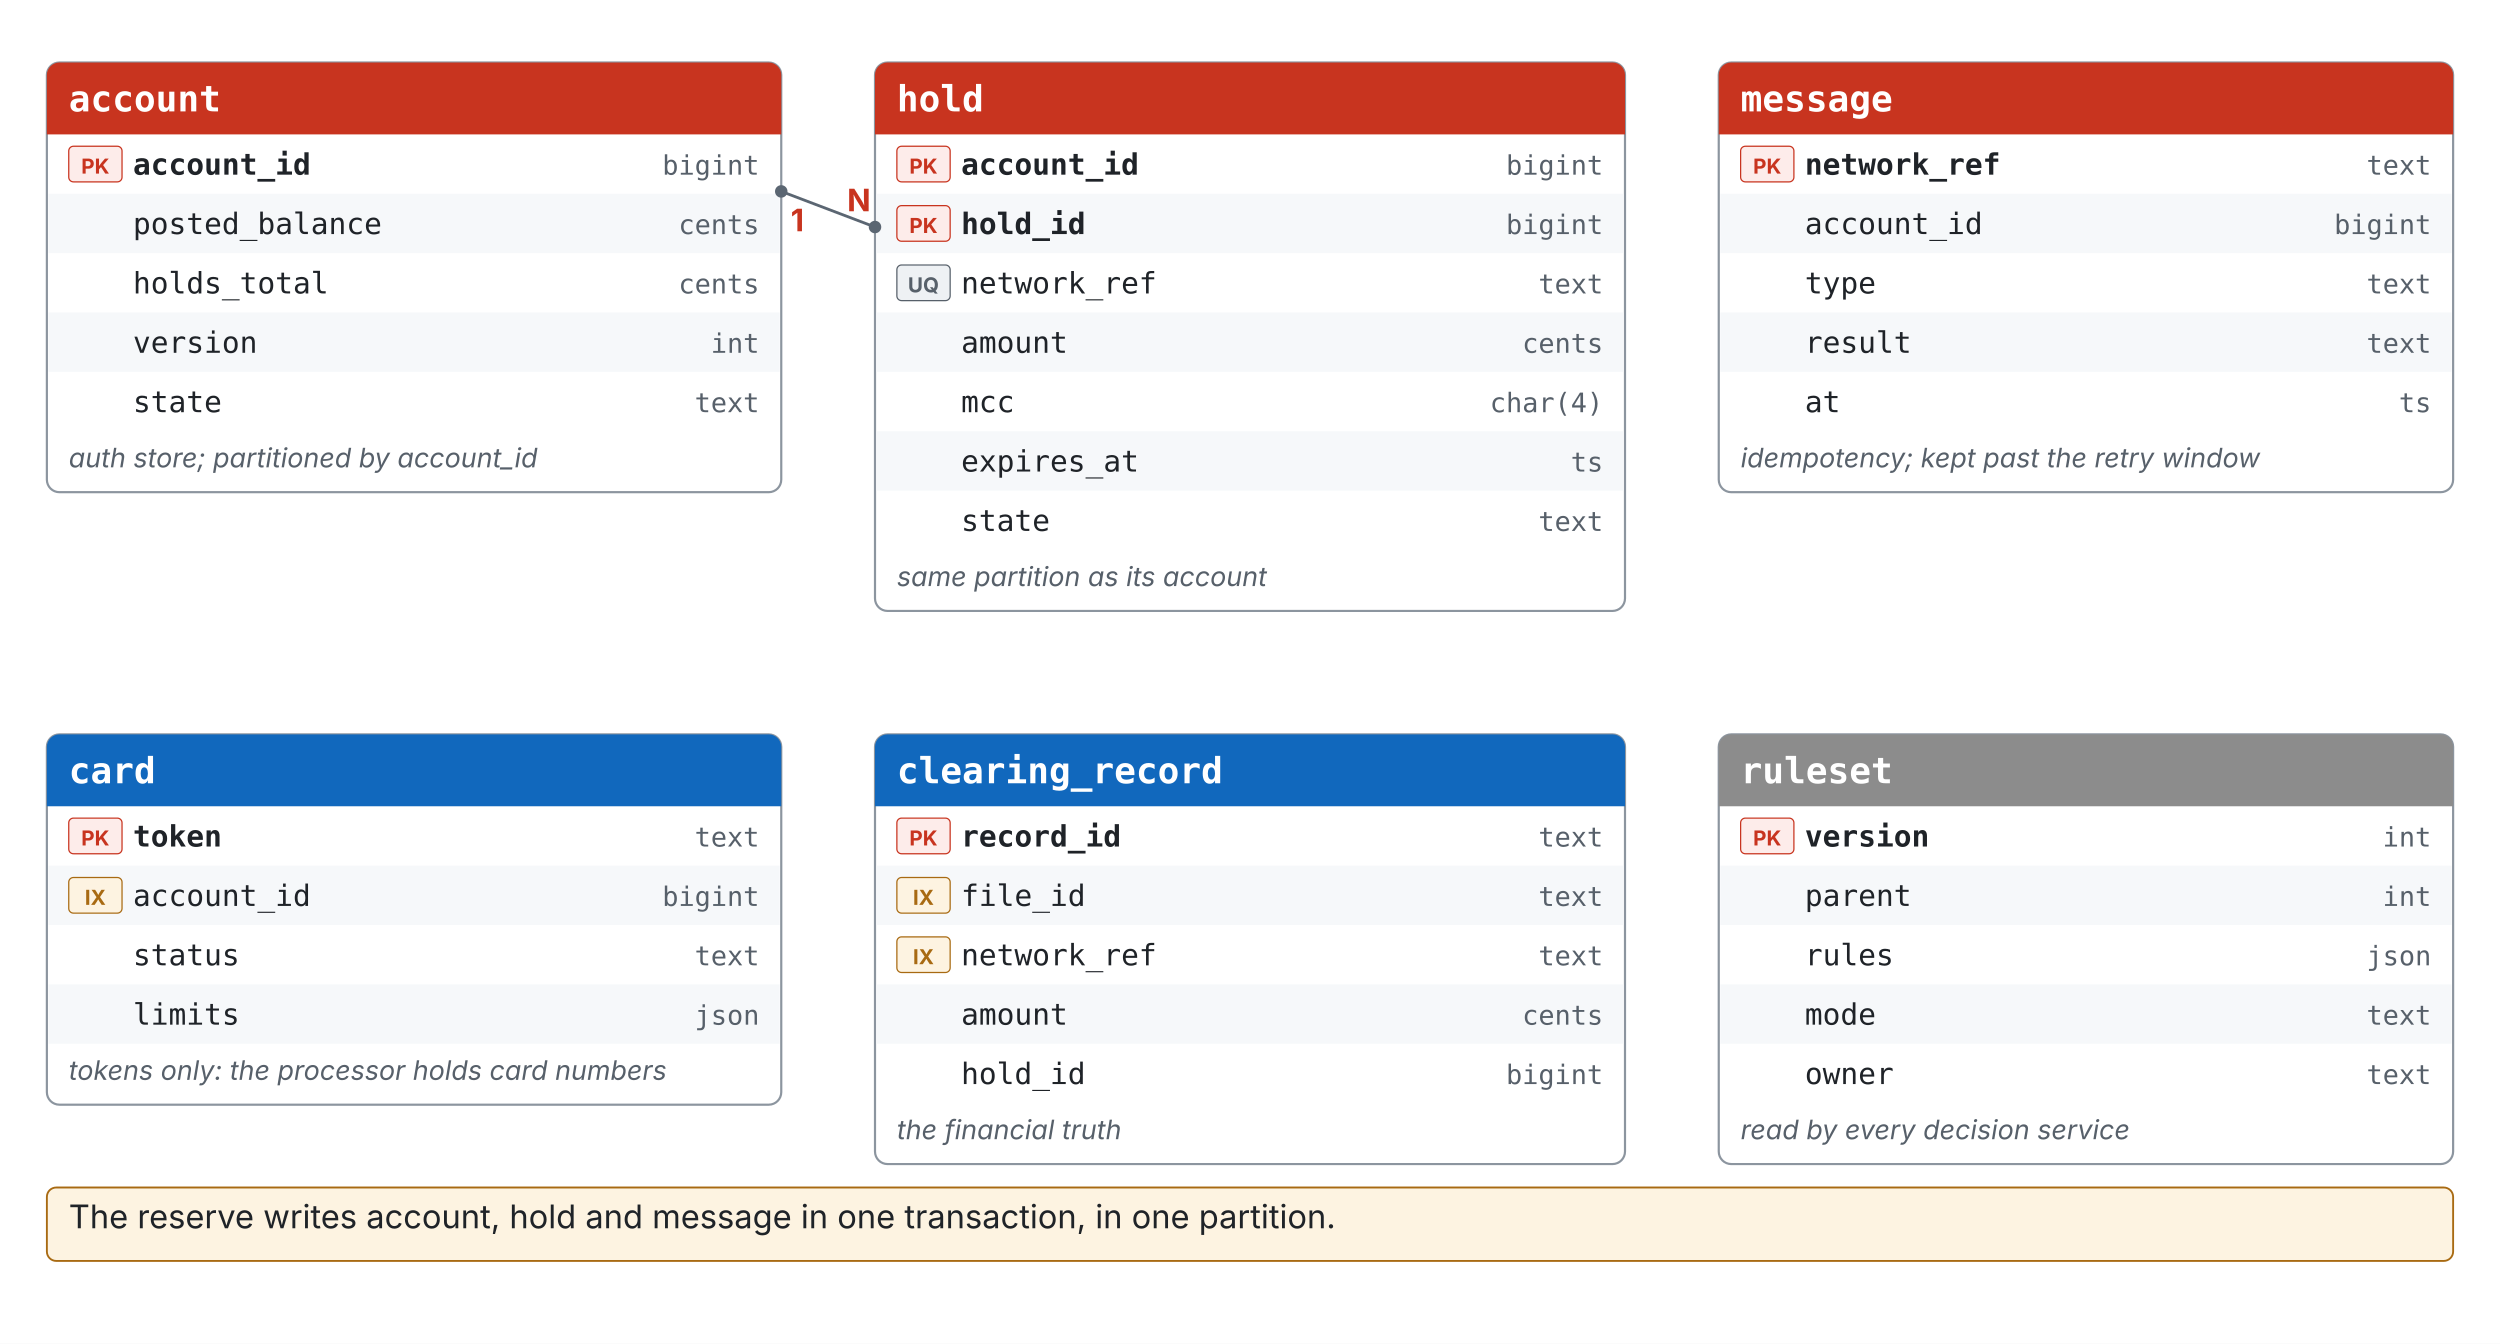
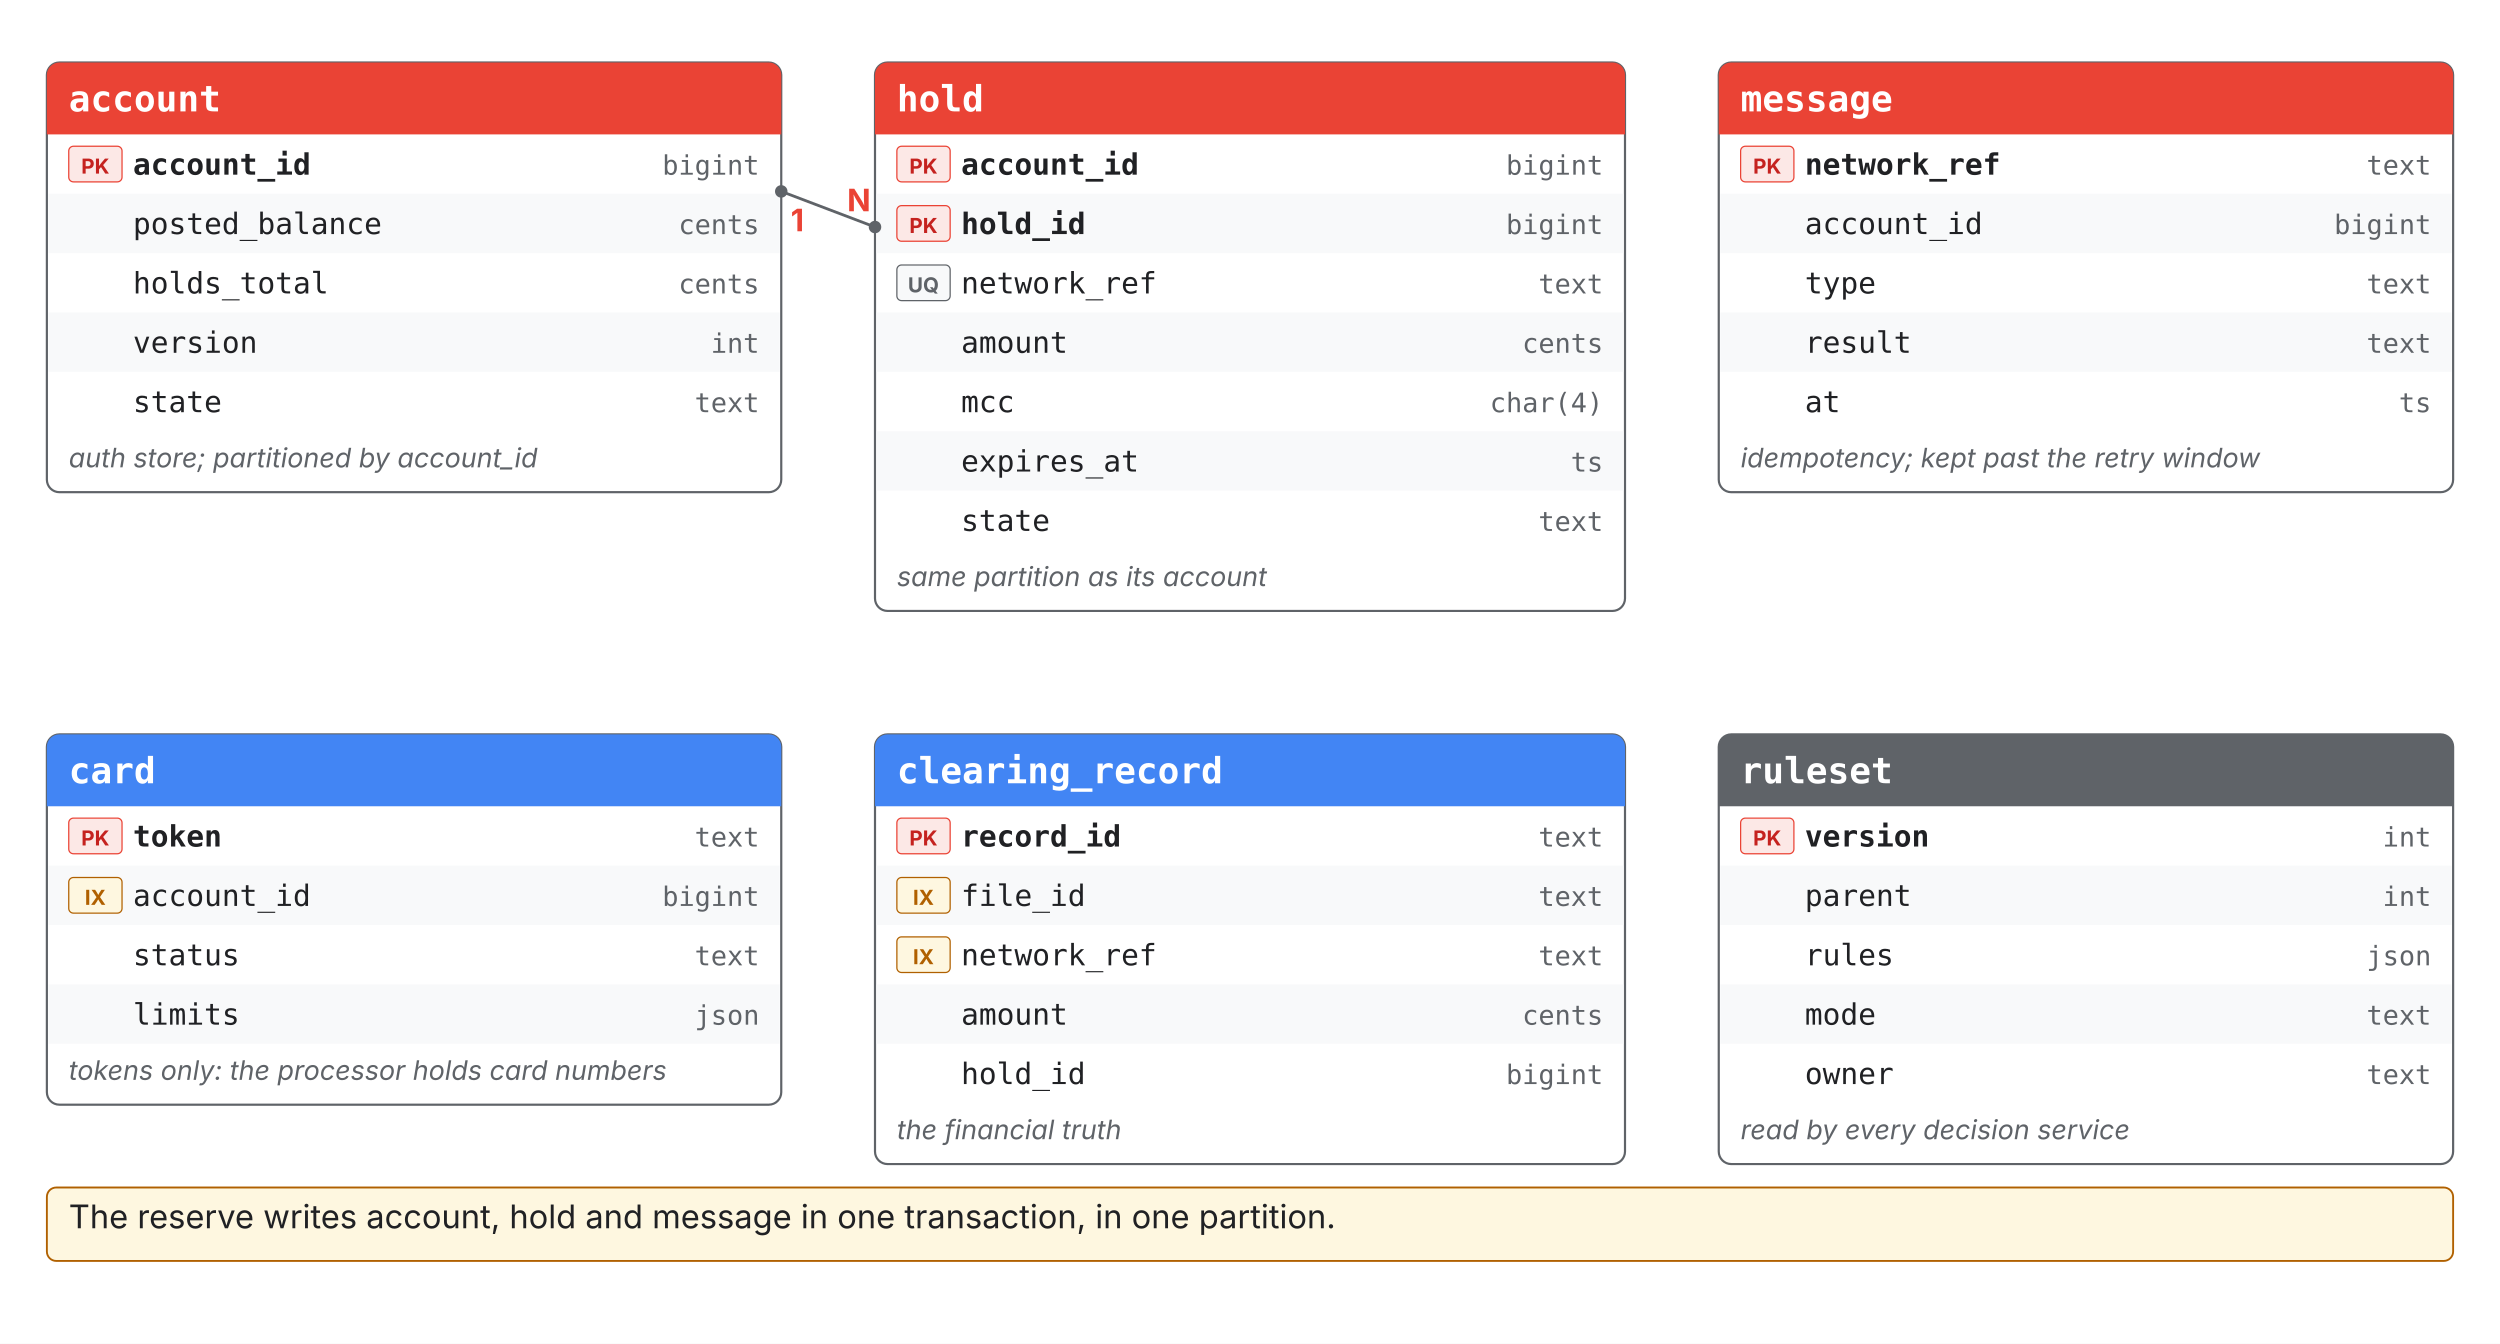
<svg xmlns="http://www.w3.org/2000/svg" viewBox="0 0 1600 860" width="1600" height="860">
  <rect width="100%" height="100%" fill="#ffffff" />
-   <rect x="30" y="40" width="470" height="275" rx="8" fill="#ffffff" stroke="#8c959f" stroke-width="1.4" />
-   <path d="M30,48 a8,8 0 0 1 8,-8 h454 a8,8 0 0 1 8,8 v38 h-470 z" fill="#c8341f" />
-   <text x="44" y="71.28" font-family="DejaVu Sans Mono, Menlo, monospace" font-size="23.1" font-weight="700" fill="#fff">account</text>
-   <rect x="44" y="93.6" width="34.1" height="22.8" rx="3" fill="#fdecea" stroke="#c8341f" stroke-width="0.8" />
-   <text x="61.0" y="111.1" text-anchor="middle" font-family="Inter, Helvetica, Arial, sans-serif" font-size="13.2" font-weight="700" fill="#c8341f">PK</text>
-   <text x="85.1" y="111.8" font-family="DejaVu Sans Mono, Menlo, monospace" font-size="18.9" fill="#1f2328" font-weight="700">account_id</text>
-   <text x="486" y="111.8" text-anchor="end" font-family="DejaVu Sans Mono, Menlo, monospace" font-size="17.2" fill="#57606a">bigint</text>
-   <rect x="31" y="124" width="468" height="38" fill="#f6f8fa" />
-   <text x="85.1" y="149.8" font-family="DejaVu Sans Mono, Menlo, monospace" font-size="18.9" fill="#1f2328">posted_balance</text>
-   <text x="486" y="149.8" text-anchor="end" font-family="DejaVu Sans Mono, Menlo, monospace" font-size="17.2" fill="#57606a">cents</text>
-   <text x="85.1" y="187.8" font-family="DejaVu Sans Mono, Menlo, monospace" font-size="18.9" fill="#1f2328">holds_total</text>
-   <text x="486" y="187.8" text-anchor="end" font-family="DejaVu Sans Mono, Menlo, monospace" font-size="17.2" fill="#57606a">cents</text>
-   <rect x="31" y="200" width="468" height="38" fill="#f6f8fa" />
-   <text x="85.1" y="225.8" font-family="DejaVu Sans Mono, Menlo, monospace" font-size="18.9" fill="#1f2328">version</text>
-   <text x="486" y="225.8" text-anchor="end" font-family="DejaVu Sans Mono, Menlo, monospace" font-size="17.2" fill="#57606a">int</text>
-   <text x="85.1" y="263.8" font-family="DejaVu Sans Mono, Menlo, monospace" font-size="18.9" fill="#1f2328">state</text>
-   <text x="486" y="263.8" text-anchor="end" font-family="DejaVu Sans Mono, Menlo, monospace" font-size="17.2" fill="#57606a">text</text>
-   <text x="44" y="299.1" font-family="Inter, Helvetica, Arial, sans-serif" font-size="17.2" font-style="italic" fill="#57606a">auth store; partitioned by account_id</text>
-   <rect x="560" y="40" width="480" height="351" rx="8" fill="#ffffff" stroke="#8c959f" stroke-width="1.4" />
-   <path d="M560,48 a8,8 0 0 1 8,-8 h464 a8,8 0 0 1 8,8 v38 h-480 z" fill="#c8341f" />
-   <text x="574" y="71.28" font-family="DejaVu Sans Mono, Menlo, monospace" font-size="23.1" font-weight="700" fill="#fff">hold</text>
-   <rect x="574" y="93.6" width="34.1" height="22.8" rx="3" fill="#fdecea" stroke="#c8341f" stroke-width="0.8" />
-   <text x="591.0" y="111.1" text-anchor="middle" font-family="Inter, Helvetica, Arial, sans-serif" font-size="13.2" font-weight="700" fill="#c8341f">PK</text>
-   <text x="615.1" y="111.8" font-family="DejaVu Sans Mono, Menlo, monospace" font-size="18.9" fill="#1f2328" font-weight="700">account_id</text>
-   <text x="1026" y="111.8" text-anchor="end" font-family="DejaVu Sans Mono, Menlo, monospace" font-size="17.2" fill="#57606a">bigint</text>
-   <rect x="561" y="124" width="478" height="38" fill="#f6f8fa" />
-   <rect x="574" y="131.6" width="34.1" height="22.8" rx="3" fill="#fdecea" stroke="#c8341f" stroke-width="0.8" />
-   <text x="591.0" y="149.1" text-anchor="middle" font-family="Inter, Helvetica, Arial, sans-serif" font-size="13.2" font-weight="700" fill="#c8341f">PK</text>
-   <text x="615.1" y="149.8" font-family="DejaVu Sans Mono, Menlo, monospace" font-size="18.9" fill="#1f2328" font-weight="700">hold_id</text>
-   <text x="1026" y="149.8" text-anchor="end" font-family="DejaVu Sans Mono, Menlo, monospace" font-size="17.2" fill="#57606a">bigint</text>
-   <rect x="574" y="169.6" width="34.1" height="22.8" rx="3" fill="#eef1f4" stroke="#57606a" stroke-width="0.8" />
-   <text x="591.0" y="187.1" text-anchor="middle" font-family="Inter, Helvetica, Arial, sans-serif" font-size="13.2" font-weight="700" fill="#57606a">UQ</text>
-   <text x="615.1" y="187.8" font-family="DejaVu Sans Mono, Menlo, monospace" font-size="18.9" fill="#1f2328">network_ref</text>
-   <text x="1026" y="187.8" text-anchor="end" font-family="DejaVu Sans Mono, Menlo, monospace" font-size="17.2" fill="#57606a">text</text>
-   <rect x="561" y="200" width="478" height="38" fill="#f6f8fa" />
-   <text x="615.1" y="225.8" font-family="DejaVu Sans Mono, Menlo, monospace" font-size="18.9" fill="#1f2328">amount</text>
-   <text x="1026" y="225.8" text-anchor="end" font-family="DejaVu Sans Mono, Menlo, monospace" font-size="17.2" fill="#57606a">cents</text>
-   <text x="615.1" y="263.8" font-family="DejaVu Sans Mono, Menlo, monospace" font-size="18.9" fill="#1f2328">mcc</text>
-   <text x="1026" y="263.8" text-anchor="end" font-family="DejaVu Sans Mono, Menlo, monospace" font-size="17.2" fill="#57606a">char(4)</text>
-   <rect x="561" y="276" width="478" height="38" fill="#f6f8fa" />
-   <text x="615.1" y="301.8" font-family="DejaVu Sans Mono, Menlo, monospace" font-size="18.9" fill="#1f2328">expires_at</text>
-   <text x="1026" y="301.8" text-anchor="end" font-family="DejaVu Sans Mono, Menlo, monospace" font-size="17.2" fill="#57606a">ts</text>
-   <text x="615.1" y="339.8" font-family="DejaVu Sans Mono, Menlo, monospace" font-size="18.9" fill="#1f2328">state</text>
-   <text x="1026" y="339.8" text-anchor="end" font-family="DejaVu Sans Mono, Menlo, monospace" font-size="17.2" fill="#57606a">text</text>
-   <text x="574" y="375.1" font-family="Inter, Helvetica, Arial, sans-serif" font-size="17.2" font-style="italic" fill="#57606a">same partition as its account</text>
-   <rect x="1100" y="40" width="470" height="275" rx="8" fill="#ffffff" stroke="#8c959f" stroke-width="1.4" />
-   <path d="M1100,48 a8,8 0 0 1 8,-8 h454 a8,8 0 0 1 8,8 v38 h-470 z" fill="#c8341f" />
-   <text x="1114" y="71.28" font-family="DejaVu Sans Mono, Menlo, monospace" font-size="23.1" font-weight="700" fill="#fff">message</text>
-   <rect x="1114" y="93.6" width="34.1" height="22.8" rx="3" fill="#fdecea" stroke="#c8341f" stroke-width="0.8" />
-   <text x="1131.0" y="111.1" text-anchor="middle" font-family="Inter, Helvetica, Arial, sans-serif" font-size="13.2" font-weight="700" fill="#c8341f">PK</text>
-   <text x="1155.1" y="111.8" font-family="DejaVu Sans Mono, Menlo, monospace" font-size="18.9" fill="#1f2328" font-weight="700">network_ref</text>
-   <text x="1556" y="111.8" text-anchor="end" font-family="DejaVu Sans Mono, Menlo, monospace" font-size="17.2" fill="#57606a">text</text>
-   <rect x="1101" y="124" width="468" height="38" fill="#f6f8fa" />
-   <text x="1155.1" y="149.8" font-family="DejaVu Sans Mono, Menlo, monospace" font-size="18.9" fill="#1f2328">account_id</text>
-   <text x="1556" y="149.8" text-anchor="end" font-family="DejaVu Sans Mono, Menlo, monospace" font-size="17.2" fill="#57606a">bigint</text>
-   <text x="1155.1" y="187.8" font-family="DejaVu Sans Mono, Menlo, monospace" font-size="18.9" fill="#1f2328">type</text>
-   <text x="1556" y="187.8" text-anchor="end" font-family="DejaVu Sans Mono, Menlo, monospace" font-size="17.2" fill="#57606a">text</text>
-   <rect x="1101" y="200" width="468" height="38" fill="#f6f8fa" />
-   <text x="1155.1" y="225.8" font-family="DejaVu Sans Mono, Menlo, monospace" font-size="18.9" fill="#1f2328">result</text>
-   <text x="1556" y="225.8" text-anchor="end" font-family="DejaVu Sans Mono, Menlo, monospace" font-size="17.2" fill="#57606a">text</text>
-   <text x="1155.1" y="263.8" font-family="DejaVu Sans Mono, Menlo, monospace" font-size="18.9" fill="#1f2328">at</text>
-   <text x="1556" y="263.8" text-anchor="end" font-family="DejaVu Sans Mono, Menlo, monospace" font-size="17.2" fill="#57606a">ts</text>
-   <text x="1114" y="299.1" font-family="Inter, Helvetica, Arial, sans-serif" font-size="17.2" font-style="italic" fill="#57606a">idempotency; kept past the retry window</text>
-   <rect x="30" y="470" width="470" height="237" rx="8" fill="#ffffff" stroke="#8c959f" stroke-width="1.4" />
-   <path d="M30,478 a8,8 0 0 1 8,-8 h454 a8,8 0 0 1 8,8 v38 h-470 z" fill="#1168bd" />
-   <text x="44" y="501.28" font-family="DejaVu Sans Mono, Menlo, monospace" font-size="23.1" font-weight="700" fill="#fff">card</text>
-   <rect x="44" y="523.6" width="34.1" height="22.8" rx="3" fill="#fdecea" stroke="#c8341f" stroke-width="0.8" />
-   <text x="61.0" y="541.1" text-anchor="middle" font-family="Inter, Helvetica, Arial, sans-serif" font-size="13.2" font-weight="700" fill="#c8341f">PK</text>
-   <text x="85.1" y="541.8" font-family="DejaVu Sans Mono, Menlo, monospace" font-size="18.9" fill="#1f2328" font-weight="700">token</text>
-   <text x="486" y="541.8" text-anchor="end" font-family="DejaVu Sans Mono, Menlo, monospace" font-size="17.2" fill="#57606a">text</text>
-   <rect x="31" y="554" width="468" height="38" fill="#f6f8fa" />
-   <rect x="44" y="561.6" width="34.1" height="22.8" rx="3" fill="#fdf3e1" stroke="#a86a12" stroke-width="0.8" />
-   <text x="61.0" y="579.1" text-anchor="middle" font-family="Inter, Helvetica, Arial, sans-serif" font-size="13.2" font-weight="700" fill="#a86a12">IX</text>
-   <text x="85.1" y="579.8" font-family="DejaVu Sans Mono, Menlo, monospace" font-size="18.9" fill="#1f2328">account_id</text>
-   <text x="486" y="579.8" text-anchor="end" font-family="DejaVu Sans Mono, Menlo, monospace" font-size="17.2" fill="#57606a">bigint</text>
-   <text x="85.1" y="617.8" font-family="DejaVu Sans Mono, Menlo, monospace" font-size="18.9" fill="#1f2328">status</text>
-   <text x="486" y="617.8" text-anchor="end" font-family="DejaVu Sans Mono, Menlo, monospace" font-size="17.2" fill="#57606a">text</text>
-   <rect x="31" y="630" width="468" height="38" fill="#f6f8fa" />
-   <text x="85.1" y="655.8" font-family="DejaVu Sans Mono, Menlo, monospace" font-size="18.9" fill="#1f2328">limits</text>
-   <text x="486" y="655.8" text-anchor="end" font-family="DejaVu Sans Mono, Menlo, monospace" font-size="17.2" fill="#57606a">json</text>
-   <text x="44" y="691.1" font-family="Inter, Helvetica, Arial, sans-serif" font-size="17.2" font-style="italic" fill="#57606a">tokens only: the processor holds card numbers</text>
-   <rect x="560" y="470" width="480" height="275" rx="8" fill="#ffffff" stroke="#8c959f" stroke-width="1.4" />
-   <path d="M560,478 a8,8 0 0 1 8,-8 h464 a8,8 0 0 1 8,8 v38 h-480 z" fill="#1168bd" />
-   <text x="574" y="501.28" font-family="DejaVu Sans Mono, Menlo, monospace" font-size="23.1" font-weight="700" fill="#fff">clearing_record</text>
-   <rect x="574" y="523.6" width="34.1" height="22.8" rx="3" fill="#fdecea" stroke="#c8341f" stroke-width="0.8" />
-   <text x="591.0" y="541.1" text-anchor="middle" font-family="Inter, Helvetica, Arial, sans-serif" font-size="13.2" font-weight="700" fill="#c8341f">PK</text>
-   <text x="615.1" y="541.8" font-family="DejaVu Sans Mono, Menlo, monospace" font-size="18.9" fill="#1f2328" font-weight="700">record_id</text>
-   <text x="1026" y="541.8" text-anchor="end" font-family="DejaVu Sans Mono, Menlo, monospace" font-size="17.2" fill="#57606a">text</text>
-   <rect x="561" y="554" width="478" height="38" fill="#f6f8fa" />
-   <rect x="574" y="561.6" width="34.1" height="22.8" rx="3" fill="#fdf3e1" stroke="#a86a12" stroke-width="0.8" />
-   <text x="591.0" y="579.1" text-anchor="middle" font-family="Inter, Helvetica, Arial, sans-serif" font-size="13.2" font-weight="700" fill="#a86a12">IX</text>
-   <text x="615.1" y="579.8" font-family="DejaVu Sans Mono, Menlo, monospace" font-size="18.9" fill="#1f2328">file_id</text>
-   <text x="1026" y="579.8" text-anchor="end" font-family="DejaVu Sans Mono, Menlo, monospace" font-size="17.2" fill="#57606a">text</text>
-   <rect x="574" y="599.6" width="34.1" height="22.8" rx="3" fill="#fdf3e1" stroke="#a86a12" stroke-width="0.8" />
-   <text x="591.0" y="617.1" text-anchor="middle" font-family="Inter, Helvetica, Arial, sans-serif" font-size="13.2" font-weight="700" fill="#a86a12">IX</text>
-   <text x="615.1" y="617.8" font-family="DejaVu Sans Mono, Menlo, monospace" font-size="18.9" fill="#1f2328">network_ref</text>
-   <text x="1026" y="617.8" text-anchor="end" font-family="DejaVu Sans Mono, Menlo, monospace" font-size="17.2" fill="#57606a">text</text>
-   <rect x="561" y="630" width="478" height="38" fill="#f6f8fa" />
-   <text x="615.1" y="655.8" font-family="DejaVu Sans Mono, Menlo, monospace" font-size="18.9" fill="#1f2328">amount</text>
-   <text x="1026" y="655.8" text-anchor="end" font-family="DejaVu Sans Mono, Menlo, monospace" font-size="17.2" fill="#57606a">cents</text>
-   <text x="615.1" y="693.8" font-family="DejaVu Sans Mono, Menlo, monospace" font-size="18.9" fill="#1f2328">hold_id</text>
-   <text x="1026" y="693.8" text-anchor="end" font-family="DejaVu Sans Mono, Menlo, monospace" font-size="17.2" fill="#57606a">bigint</text>
-   <text x="574" y="729.1" font-family="Inter, Helvetica, Arial, sans-serif" font-size="17.2" font-style="italic" fill="#57606a">the financial truth</text>
-   <rect x="1100" y="470" width="470" height="275" rx="8" fill="#ffffff" stroke="#8c959f" stroke-width="1.4" />
-   <path d="M1100,478 a8,8 0 0 1 8,-8 h454 a8,8 0 0 1 8,8 v38 h-470 z" fill="#8c8c8c" />
-   <text x="1114" y="501.28" font-family="DejaVu Sans Mono, Menlo, monospace" font-size="23.1" font-weight="700" fill="#fff">ruleset</text>
-   <rect x="1114" y="523.6" width="34.1" height="22.8" rx="3" fill="#fdecea" stroke="#c8341f" stroke-width="0.8" />
-   <text x="1131.0" y="541.1" text-anchor="middle" font-family="Inter, Helvetica, Arial, sans-serif" font-size="13.2" font-weight="700" fill="#c8341f">PK</text>
-   <text x="1155.1" y="541.8" font-family="DejaVu Sans Mono, Menlo, monospace" font-size="18.9" fill="#1f2328" font-weight="700">version</text>
-   <text x="1556" y="541.8" text-anchor="end" font-family="DejaVu Sans Mono, Menlo, monospace" font-size="17.2" fill="#57606a">int</text>
-   <rect x="1101" y="554" width="468" height="38" fill="#f6f8fa" />
-   <text x="1155.1" y="579.8" font-family="DejaVu Sans Mono, Menlo, monospace" font-size="18.9" fill="#1f2328">parent</text>
-   <text x="1556" y="579.8" text-anchor="end" font-family="DejaVu Sans Mono, Menlo, monospace" font-size="17.2" fill="#57606a">int</text>
-   <text x="1155.1" y="617.8" font-family="DejaVu Sans Mono, Menlo, monospace" font-size="18.9" fill="#1f2328">rules</text>
-   <text x="1556" y="617.8" text-anchor="end" font-family="DejaVu Sans Mono, Menlo, monospace" font-size="17.2" fill="#57606a">json</text>
-   <rect x="1101" y="630" width="468" height="38" fill="#f6f8fa" />
-   <text x="1155.1" y="655.8" font-family="DejaVu Sans Mono, Menlo, monospace" font-size="18.9" fill="#1f2328">mode</text>
-   <text x="1556" y="655.8" text-anchor="end" font-family="DejaVu Sans Mono, Menlo, monospace" font-size="17.2" fill="#57606a">text</text>
-   <text x="1155.1" y="693.8" font-family="DejaVu Sans Mono, Menlo, monospace" font-size="18.9" fill="#1f2328">owner</text>
-   <text x="1556" y="693.8" text-anchor="end" font-family="DejaVu Sans Mono, Menlo, monospace" font-size="17.2" fill="#57606a">text</text>
-   <text x="1114" y="729.1" font-family="Inter, Helvetica, Arial, sans-serif" font-size="17.2" font-style="italic" fill="#57606a">read by every decision service</text>
-   <path d="M560.0,145.3 L500.0,122.5" fill="none" stroke="#5b6672" stroke-width="1.8" />
-   <circle cx="560.0" cy="145.3" r="4" fill="#5b6672" />
-   <text x="549.7" y="135.2" text-anchor="middle" font-family="Inter, Helvetica, Arial, sans-serif" font-size="19.8" font-weight="700" fill="#c8341f">N</text>
-   <circle cx="500.0" cy="122.5" r="4" fill="#5b6672" />
-   <text x="510.3" y="148.0" text-anchor="middle" font-family="Inter, Helvetica, Arial, sans-serif" font-size="19.8" font-weight="700" fill="#c8341f">1</text>
-   <rect x="30" y="760" width="1540" height="47.0" rx="6" fill="#fdf3e1" stroke="#a86a12" stroke-width="1.2" />
-   <text x="44" y="786.1" font-family="Inter, Helvetica, Arial, sans-serif" font-size="20.9" fill="#1f2328">The reserve writes account, hold and message in one transaction, in one partition.</text>
+   <rect x="30" y="40" width="470" height="275" rx="8" fill="#ffffff" stroke="#5f6368" stroke-width="1.4" />
+   <path d="M30,48 a8,8 0 0 1 8,-8 h454 a8,8 0 0 1 8,8 v38 h-470 z" fill="#ea4335" />
+   <text x="44" y="71.28" font-family="'Roboto Mono', monospace" font-size="23.1" font-weight="700" fill="#fff">account</text>
+   <rect x="44" y="93.6" width="34.1" height="22.8" rx="3" fill="#fce8e6" stroke="#ea4335" stroke-width="0.8" />
+   <text x="61.0" y="111.1" text-anchor="middle" font-family="Inter, Roboto, sans-serif" font-size="13.2" font-weight="700" fill="#C5221F">PK</text>
+   <text x="85.1" y="111.8" font-family="'Roboto Mono', monospace" font-size="18.9" fill="#202124" font-weight="700">account_id</text>
+   <text x="486" y="111.8" text-anchor="end" font-family="'Roboto Mono', monospace" font-size="17.2" fill="#5f6368">bigint</text>
+   <rect x="31" y="124" width="468" height="38" fill="#f8f9fa" />
+   <text x="85.1" y="149.8" font-family="'Roboto Mono', monospace" font-size="18.9" fill="#202124">posted_balance</text>
+   <text x="486" y="149.8" text-anchor="end" font-family="'Roboto Mono', monospace" font-size="17.2" fill="#5f6368">cents</text>
+   <text x="85.1" y="187.8" font-family="'Roboto Mono', monospace" font-size="18.9" fill="#202124">holds_total</text>
+   <text x="486" y="187.8" text-anchor="end" font-family="'Roboto Mono', monospace" font-size="17.2" fill="#5f6368">cents</text>
+   <rect x="31" y="200" width="468" height="38" fill="#f8f9fa" />
+   <text x="85.1" y="225.8" font-family="'Roboto Mono', monospace" font-size="18.9" fill="#202124">version</text>
+   <text x="486" y="225.8" text-anchor="end" font-family="'Roboto Mono', monospace" font-size="17.2" fill="#5f6368">int</text>
+   <text x="85.1" y="263.8" font-family="'Roboto Mono', monospace" font-size="18.9" fill="#202124">state</text>
+   <text x="486" y="263.8" text-anchor="end" font-family="'Roboto Mono', monospace" font-size="17.2" fill="#5f6368">text</text>
+   <text x="44" y="299.1" font-family="Inter, Roboto, sans-serif" font-size="17.2" font-style="italic" fill="#5f6368">auth store; partitioned by account_id</text>
+   <rect x="560" y="40" width="480" height="351" rx="8" fill="#ffffff" stroke="#5f6368" stroke-width="1.4" />
+   <path d="M560,48 a8,8 0 0 1 8,-8 h464 a8,8 0 0 1 8,8 v38 h-480 z" fill="#ea4335" />
+   <text x="574" y="71.28" font-family="'Roboto Mono', monospace" font-size="23.1" font-weight="700" fill="#fff">hold</text>
+   <rect x="574" y="93.6" width="34.1" height="22.8" rx="3" fill="#fce8e6" stroke="#ea4335" stroke-width="0.8" />
+   <text x="591.0" y="111.1" text-anchor="middle" font-family="Inter, Roboto, sans-serif" font-size="13.2" font-weight="700" fill="#C5221F">PK</text>
+   <text x="615.1" y="111.8" font-family="'Roboto Mono', monospace" font-size="18.9" fill="#202124" font-weight="700">account_id</text>
+   <text x="1026" y="111.8" text-anchor="end" font-family="'Roboto Mono', monospace" font-size="17.2" fill="#5f6368">bigint</text>
+   <rect x="561" y="124" width="478" height="38" fill="#f8f9fa" />
+   <rect x="574" y="131.6" width="34.1" height="22.8" rx="3" fill="#fce8e6" stroke="#ea4335" stroke-width="0.8" />
+   <text x="591.0" y="149.1" text-anchor="middle" font-family="Inter, Roboto, sans-serif" font-size="13.2" font-weight="700" fill="#C5221F">PK</text>
+   <text x="615.1" y="149.8" font-family="'Roboto Mono', monospace" font-size="18.9" fill="#202124" font-weight="700">hold_id</text>
+   <text x="1026" y="149.8" text-anchor="end" font-family="'Roboto Mono', monospace" font-size="17.2" fill="#5f6368">bigint</text>
+   <rect x="574" y="169.6" width="34.1" height="22.8" rx="3" fill="#f8f9fa" stroke="#5f6368" stroke-width="0.8" />
+   <text x="591.0" y="187.1" text-anchor="middle" font-family="Inter, Roboto, sans-serif" font-size="13.2" font-weight="700" fill="#5f6368">UQ</text>
+   <text x="615.1" y="187.8" font-family="'Roboto Mono', monospace" font-size="18.9" fill="#202124">network_ref</text>
+   <text x="1026" y="187.8" text-anchor="end" font-family="'Roboto Mono', monospace" font-size="17.2" fill="#5f6368">text</text>
+   <rect x="561" y="200" width="478" height="38" fill="#f8f9fa" />
+   <text x="615.1" y="225.8" font-family="'Roboto Mono', monospace" font-size="18.9" fill="#202124">amount</text>
+   <text x="1026" y="225.8" text-anchor="end" font-family="'Roboto Mono', monospace" font-size="17.2" fill="#5f6368">cents</text>
+   <text x="615.1" y="263.8" font-family="'Roboto Mono', monospace" font-size="18.9" fill="#202124">mcc</text>
+   <text x="1026" y="263.8" text-anchor="end" font-family="'Roboto Mono', monospace" font-size="17.2" fill="#5f6368">char(4)</text>
+   <rect x="561" y="276" width="478" height="38" fill="#f8f9fa" />
+   <text x="615.1" y="301.8" font-family="'Roboto Mono', monospace" font-size="18.9" fill="#202124">expires_at</text>
+   <text x="1026" y="301.8" text-anchor="end" font-family="'Roboto Mono', monospace" font-size="17.2" fill="#5f6368">ts</text>
+   <text x="615.1" y="339.8" font-family="'Roboto Mono', monospace" font-size="18.9" fill="#202124">state</text>
+   <text x="1026" y="339.8" text-anchor="end" font-family="'Roboto Mono', monospace" font-size="17.2" fill="#5f6368">text</text>
+   <text x="574" y="375.1" font-family="Inter, Roboto, sans-serif" font-size="17.2" font-style="italic" fill="#5f6368">same partition as its account</text>
+   <rect x="1100" y="40" width="470" height="275" rx="8" fill="#ffffff" stroke="#5f6368" stroke-width="1.4" />
+   <path d="M1100,48 a8,8 0 0 1 8,-8 h454 a8,8 0 0 1 8,8 v38 h-470 z" fill="#ea4335" />
+   <text x="1114" y="71.28" font-family="'Roboto Mono', monospace" font-size="23.1" font-weight="700" fill="#fff">message</text>
+   <rect x="1114" y="93.6" width="34.1" height="22.8" rx="3" fill="#fce8e6" stroke="#ea4335" stroke-width="0.8" />
+   <text x="1131.0" y="111.1" text-anchor="middle" font-family="Inter, Roboto, sans-serif" font-size="13.2" font-weight="700" fill="#C5221F">PK</text>
+   <text x="1155.1" y="111.8" font-family="'Roboto Mono', monospace" font-size="18.9" fill="#202124" font-weight="700">network_ref</text>
+   <text x="1556" y="111.8" text-anchor="end" font-family="'Roboto Mono', monospace" font-size="17.2" fill="#5f6368">text</text>
+   <rect x="1101" y="124" width="468" height="38" fill="#f8f9fa" />
+   <text x="1155.1" y="149.8" font-family="'Roboto Mono', monospace" font-size="18.9" fill="#202124">account_id</text>
+   <text x="1556" y="149.8" text-anchor="end" font-family="'Roboto Mono', monospace" font-size="17.2" fill="#5f6368">bigint</text>
+   <text x="1155.1" y="187.8" font-family="'Roboto Mono', monospace" font-size="18.9" fill="#202124">type</text>
+   <text x="1556" y="187.8" text-anchor="end" font-family="'Roboto Mono', monospace" font-size="17.2" fill="#5f6368">text</text>
+   <rect x="1101" y="200" width="468" height="38" fill="#f8f9fa" />
+   <text x="1155.1" y="225.8" font-family="'Roboto Mono', monospace" font-size="18.9" fill="#202124">result</text>
+   <text x="1556" y="225.8" text-anchor="end" font-family="'Roboto Mono', monospace" font-size="17.2" fill="#5f6368">text</text>
+   <text x="1155.1" y="263.8" font-family="'Roboto Mono', monospace" font-size="18.9" fill="#202124">at</text>
+   <text x="1556" y="263.8" text-anchor="end" font-family="'Roboto Mono', monospace" font-size="17.2" fill="#5f6368">ts</text>
+   <text x="1114" y="299.1" font-family="Inter, Roboto, sans-serif" font-size="17.2" font-style="italic" fill="#5f6368">idempotency; kept past the retry window</text>
+   <rect x="30" y="470" width="470" height="237" rx="8" fill="#ffffff" stroke="#5f6368" stroke-width="1.4" />
+   <path d="M30,478 a8,8 0 0 1 8,-8 h454 a8,8 0 0 1 8,8 v38 h-470 z" fill="#4285f4" />
+   <text x="44" y="501.28" font-family="'Roboto Mono', monospace" font-size="23.1" font-weight="700" fill="#fff">card</text>
+   <rect x="44" y="523.6" width="34.1" height="22.8" rx="3" fill="#fce8e6" stroke="#ea4335" stroke-width="0.8" />
+   <text x="61.0" y="541.1" text-anchor="middle" font-family="Inter, Roboto, sans-serif" font-size="13.2" font-weight="700" fill="#C5221F">PK</text>
+   <text x="85.1" y="541.8" font-family="'Roboto Mono', monospace" font-size="18.9" fill="#202124" font-weight="700">token</text>
+   <text x="486" y="541.8" text-anchor="end" font-family="'Roboto Mono', monospace" font-size="17.2" fill="#5f6368">text</text>
+   <rect x="31" y="554" width="468" height="38" fill="#f8f9fa" />
+   <rect x="44" y="561.6" width="34.1" height="22.8" rx="3" fill="#fef7e0" stroke="#b06000" stroke-width="0.8" />
+   <text x="61.0" y="579.1" text-anchor="middle" font-family="Inter, Roboto, sans-serif" font-size="13.2" font-weight="700" fill="#b06000">IX</text>
+   <text x="85.1" y="579.8" font-family="'Roboto Mono', monospace" font-size="18.9" fill="#202124">account_id</text>
+   <text x="486" y="579.8" text-anchor="end" font-family="'Roboto Mono', monospace" font-size="17.2" fill="#5f6368">bigint</text>
+   <text x="85.1" y="617.8" font-family="'Roboto Mono', monospace" font-size="18.9" fill="#202124">status</text>
+   <text x="486" y="617.8" text-anchor="end" font-family="'Roboto Mono', monospace" font-size="17.2" fill="#5f6368">text</text>
+   <rect x="31" y="630" width="468" height="38" fill="#f8f9fa" />
+   <text x="85.1" y="655.8" font-family="'Roboto Mono', monospace" font-size="18.9" fill="#202124">limits</text>
+   <text x="486" y="655.8" text-anchor="end" font-family="'Roboto Mono', monospace" font-size="17.2" fill="#5f6368">json</text>
+   <text x="44" y="691.1" font-family="Inter, Roboto, sans-serif" font-size="17.2" font-style="italic" fill="#5f6368">tokens only: the processor holds card numbers</text>
+   <rect x="560" y="470" width="480" height="275" rx="8" fill="#ffffff" stroke="#5f6368" stroke-width="1.4" />
+   <path d="M560,478 a8,8 0 0 1 8,-8 h464 a8,8 0 0 1 8,8 v38 h-480 z" fill="#4285f4" />
+   <text x="574" y="501.28" font-family="'Roboto Mono', monospace" font-size="23.1" font-weight="700" fill="#fff">clearing_record</text>
+   <rect x="574" y="523.6" width="34.1" height="22.8" rx="3" fill="#fce8e6" stroke="#ea4335" stroke-width="0.8" />
+   <text x="591.0" y="541.1" text-anchor="middle" font-family="Inter, Roboto, sans-serif" font-size="13.2" font-weight="700" fill="#C5221F">PK</text>
+   <text x="615.1" y="541.8" font-family="'Roboto Mono', monospace" font-size="18.9" fill="#202124" font-weight="700">record_id</text>
+   <text x="1026" y="541.8" text-anchor="end" font-family="'Roboto Mono', monospace" font-size="17.2" fill="#5f6368">text</text>
+   <rect x="561" y="554" width="478" height="38" fill="#f8f9fa" />
+   <rect x="574" y="561.6" width="34.1" height="22.8" rx="3" fill="#fef7e0" stroke="#b06000" stroke-width="0.8" />
+   <text x="591.0" y="579.1" text-anchor="middle" font-family="Inter, Roboto, sans-serif" font-size="13.2" font-weight="700" fill="#b06000">IX</text>
+   <text x="615.1" y="579.8" font-family="'Roboto Mono', monospace" font-size="18.9" fill="#202124">file_id</text>
+   <text x="1026" y="579.8" text-anchor="end" font-family="'Roboto Mono', monospace" font-size="17.2" fill="#5f6368">text</text>
+   <rect x="574" y="599.6" width="34.1" height="22.8" rx="3" fill="#fef7e0" stroke="#b06000" stroke-width="0.8" />
+   <text x="591.0" y="617.1" text-anchor="middle" font-family="Inter, Roboto, sans-serif" font-size="13.2" font-weight="700" fill="#b06000">IX</text>
+   <text x="615.1" y="617.8" font-family="'Roboto Mono', monospace" font-size="18.9" fill="#202124">network_ref</text>
+   <text x="1026" y="617.8" text-anchor="end" font-family="'Roboto Mono', monospace" font-size="17.2" fill="#5f6368">text</text>
+   <rect x="561" y="630" width="478" height="38" fill="#f8f9fa" />
+   <text x="615.1" y="655.8" font-family="'Roboto Mono', monospace" font-size="18.9" fill="#202124">amount</text>
+   <text x="1026" y="655.8" text-anchor="end" font-family="'Roboto Mono', monospace" font-size="17.2" fill="#5f6368">cents</text>
+   <text x="615.1" y="693.8" font-family="'Roboto Mono', monospace" font-size="18.9" fill="#202124">hold_id</text>
+   <text x="1026" y="693.8" text-anchor="end" font-family="'Roboto Mono', monospace" font-size="17.2" fill="#5f6368">bigint</text>
+   <text x="574" y="729.1" font-family="Inter, Roboto, sans-serif" font-size="17.2" font-style="italic" fill="#5f6368">the financial truth</text>
+   <rect x="1100" y="470" width="470" height="275" rx="8" fill="#ffffff" stroke="#5f6368" stroke-width="1.4" />
+   <path d="M1100,478 a8,8 0 0 1 8,-8 h454 a8,8 0 0 1 8,8 v38 h-470 z" fill="#5f6368" />
+   <text x="1114" y="501.28" font-family="'Roboto Mono', monospace" font-size="23.1" font-weight="700" fill="#fff">ruleset</text>
+   <rect x="1114" y="523.6" width="34.1" height="22.8" rx="3" fill="#fce8e6" stroke="#ea4335" stroke-width="0.8" />
+   <text x="1131.0" y="541.1" text-anchor="middle" font-family="Inter, Roboto, sans-serif" font-size="13.2" font-weight="700" fill="#C5221F">PK</text>
+   <text x="1155.1" y="541.8" font-family="'Roboto Mono', monospace" font-size="18.9" fill="#202124" font-weight="700">version</text>
+   <text x="1556" y="541.8" text-anchor="end" font-family="'Roboto Mono', monospace" font-size="17.2" fill="#5f6368">int</text>
+   <rect x="1101" y="554" width="468" height="38" fill="#f8f9fa" />
+   <text x="1155.1" y="579.8" font-family="'Roboto Mono', monospace" font-size="18.9" fill="#202124">parent</text>
+   <text x="1556" y="579.8" text-anchor="end" font-family="'Roboto Mono', monospace" font-size="17.2" fill="#5f6368">int</text>
+   <text x="1155.1" y="617.8" font-family="'Roboto Mono', monospace" font-size="18.9" fill="#202124">rules</text>
+   <text x="1556" y="617.8" text-anchor="end" font-family="'Roboto Mono', monospace" font-size="17.2" fill="#5f6368">json</text>
+   <rect x="1101" y="630" width="468" height="38" fill="#f8f9fa" />
+   <text x="1155.1" y="655.8" font-family="'Roboto Mono', monospace" font-size="18.9" fill="#202124">mode</text>
+   <text x="1556" y="655.8" text-anchor="end" font-family="'Roboto Mono', monospace" font-size="17.2" fill="#5f6368">text</text>
+   <text x="1155.1" y="693.8" font-family="'Roboto Mono', monospace" font-size="18.9" fill="#202124">owner</text>
+   <text x="1556" y="693.8" text-anchor="end" font-family="'Roboto Mono', monospace" font-size="17.2" fill="#5f6368">text</text>
+   <text x="1114" y="729.1" font-family="Inter, Roboto, sans-serif" font-size="17.2" font-style="italic" fill="#5f6368">read by every decision service</text>
+   <path d="M560.0,145.3 L500.0,122.5" fill="none" stroke="#5f6368" stroke-width="1.8" />
+   <circle cx="560.0" cy="145.3" r="4" fill="#5f6368" />
+   <text x="549.7" y="135.2" text-anchor="middle" font-family="Inter, Roboto, sans-serif" font-size="19.8" font-weight="700" fill="#ea4335">N</text>
+   <circle cx="500.0" cy="122.5" r="4" fill="#5f6368" />
+   <text x="510.3" y="148.0" text-anchor="middle" font-family="Inter, Roboto, sans-serif" font-size="19.8" font-weight="700" fill="#ea4335">1</text>
+   <rect x="30" y="760" width="1540" height="47.0" rx="6" fill="#fef7e0" stroke="#b06000" stroke-width="1.2" />
+   <text x="44" y="786.1" font-family="Inter, Roboto, sans-serif" font-size="20.9" fill="#202124">The reserve writes account, hold and message in one transaction, in one partition.</text>
</svg>
